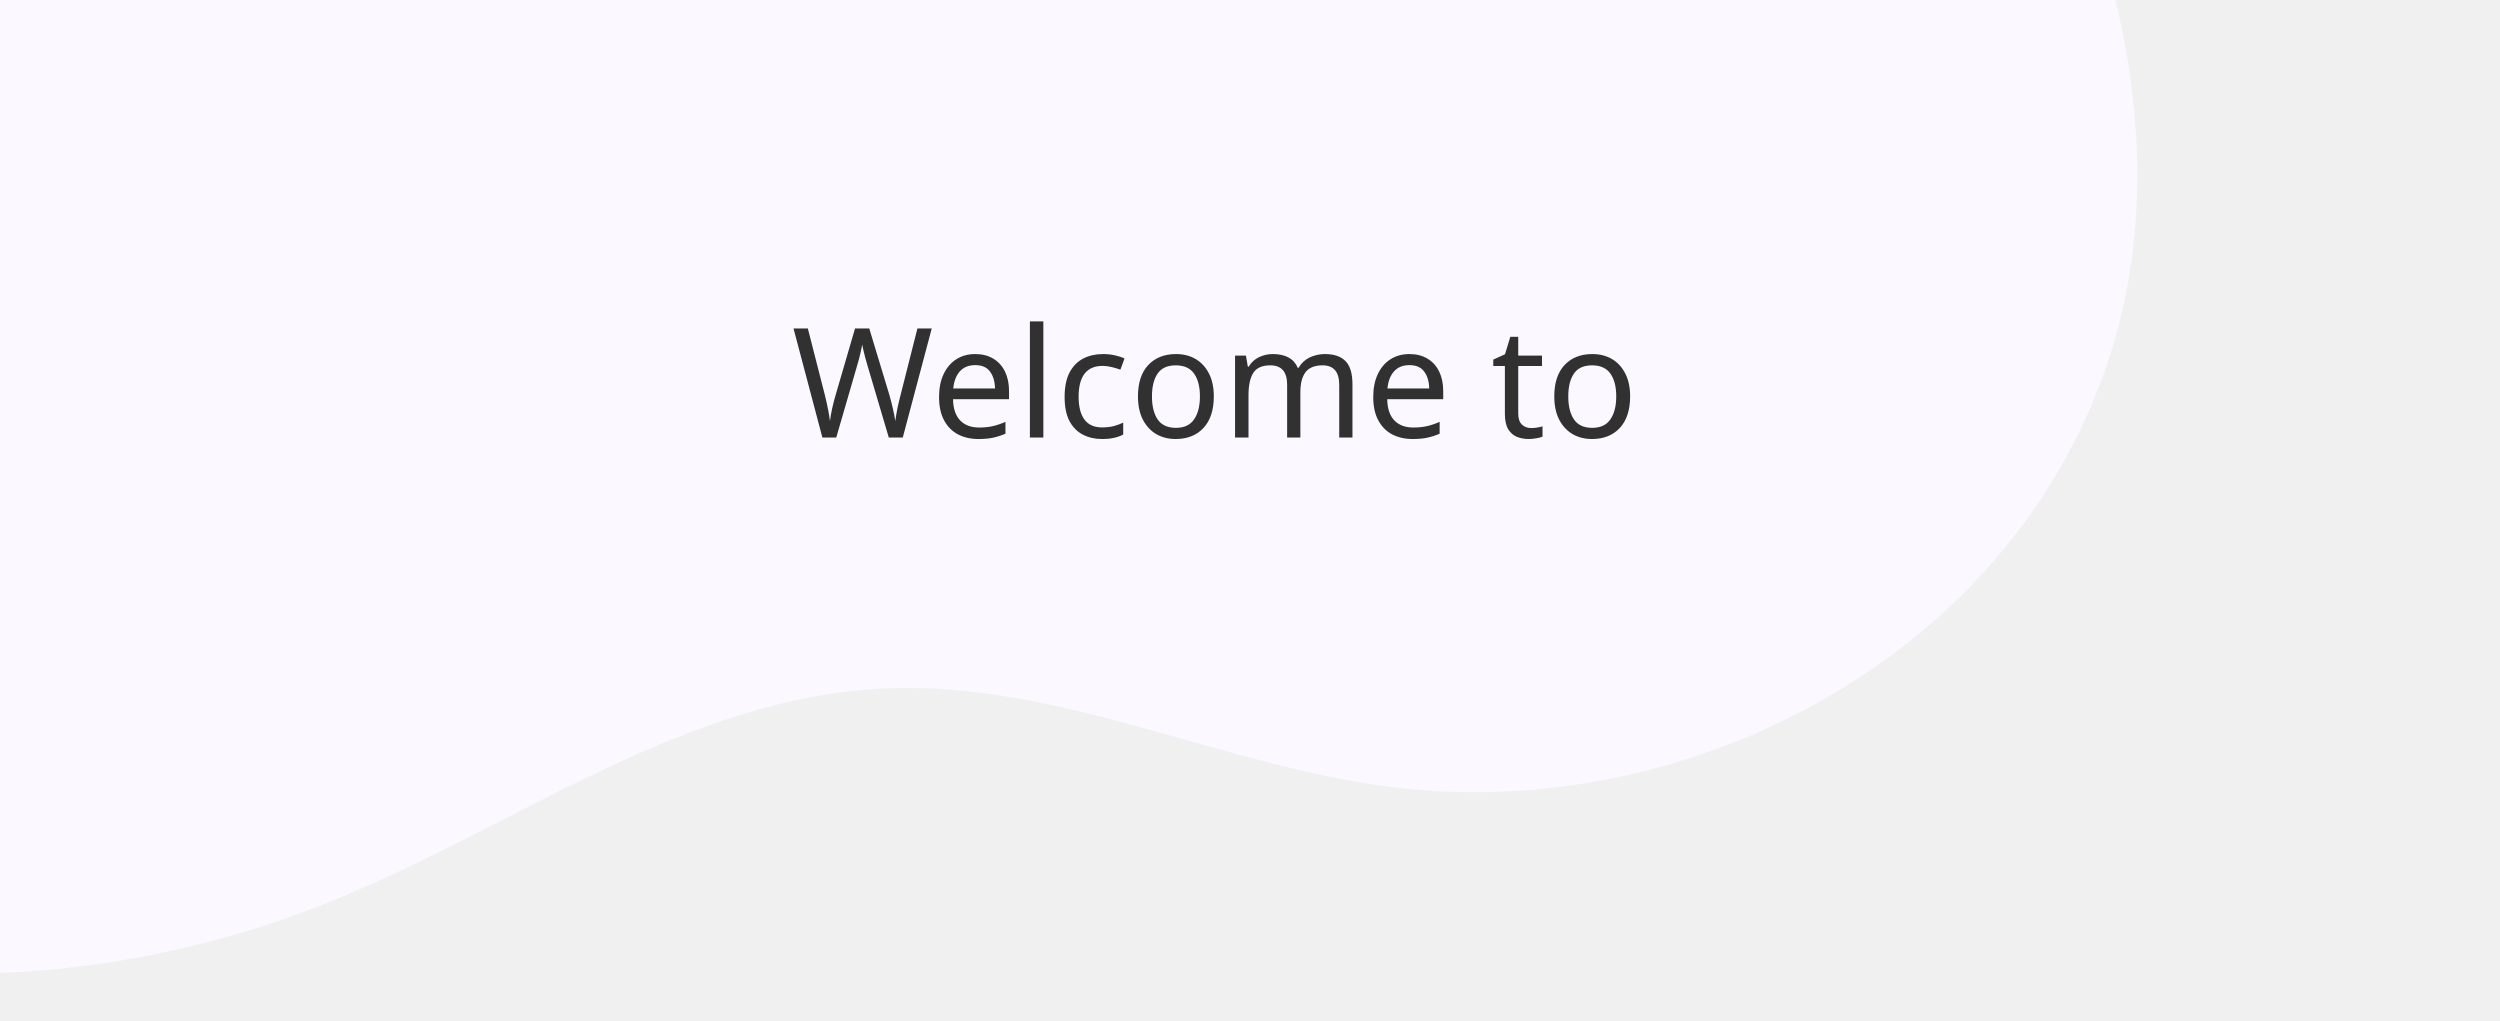
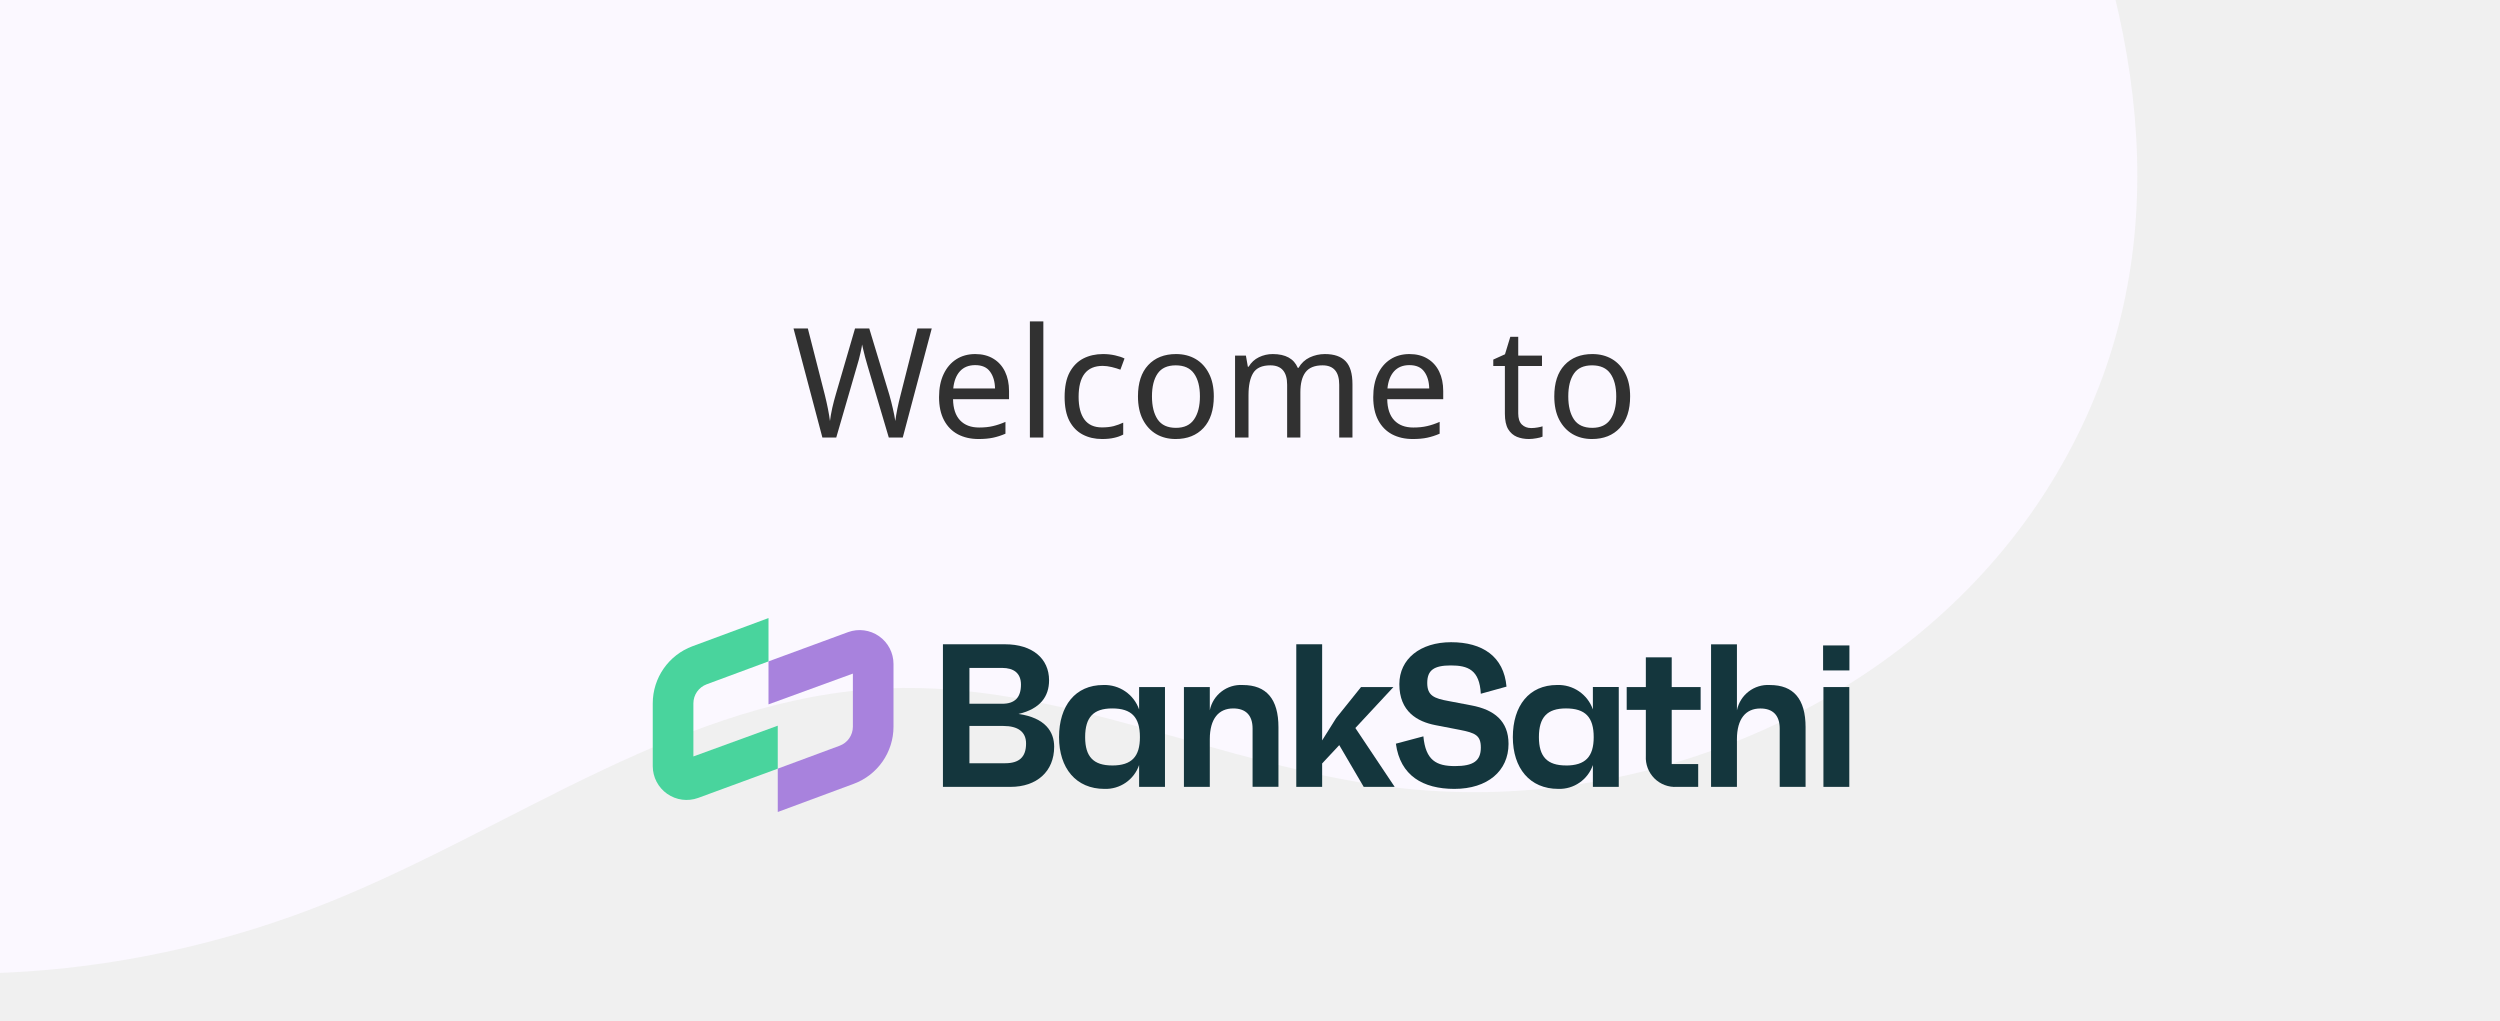
<svg xmlns="http://www.w3.org/2000/svg" id="Loginimg" width="360" height="147" viewBox="0 0 360 147">
  <defs>
    <clipPath id="clip-path">
      <rect id="Rectangle_168883" data-name="Rectangle 168883" width="360" height="147" fill="#fff" stroke="#707070" stroke-width="1" />
    </clipPath>
  </defs>
  <g id="Mask_Group_23" data-name="Mask Group 23" clip-path="url(#clip-path)">
    <path id="Path_205211" data-name="Path 205211" d="M387.717,181.863c-20.389,29.053-52.4,48.552-84.994,63.85q-14,6.563-28.305,12.386-9.939,4.072-19.979,7.869H36.174Q32.5,262.119,29.06,258.1C7.814,233.264-5.863,203.833,2.479,169.878,11,135.2,41.73,106.886,77.573,99.355c24.268-5.1,50.268-1.2,73.363-10.23,27.007-10.56,44.02-36.206,65.754-55.107,22.545-19.6,51.676-32.436,81.642-33.884s60.474,8.963,81.083,29.6c14.479,14.487,23.757,33.451,28.085,53.3A126.867,126.867,0,0,1,387.717,181.863Z" transform="translate(241.41 232.533) rotate(-161)" fill="#fbf8ff" />
+     <g id="bank_sathi" data-name="bank sathi" transform="translate(93.896 88.989)">
+       <path id="Path_208998" data-name="Path 208998" d="M1627,156.056c3.139-.733,4.4-2.523,4.4-4.84,0-3.139-2.405-5.192-6.336-5.192h-8.947v20.534h9.739c3.755,0,6.278-2.2,6.278-5.779C1632.137,158.638,1630.875,156.614,1627,156.056Zm-7.069-6.629h4.694c1.7,0,2.728.763,2.728,2.405,0,1.848-.88,2.757-2.7,2.757h-4.723Zm5.133,13.728h-5.133v-5.368h4.9c2.053,0,3.256.821,3.256,2.523C1628.089,162.275,1627.091,163.155,1625.067,163.155Z" transform="translate(-1574.23 -142.237)" fill="#14363d" />
+       <path id="Path_208999" data-name="Path 208999" d="M2274.208,373.2v3.227a5.261,5.261,0,0,0-5.163-3.52c-4.019,0-6.366,2.992-6.366,7.509,0,4.459,2.435,7.451,6.542,7.451a5.091,5.091,0,0,0,4.987-3.432v3.139h3.725V373.2Zm-3.872,11.293c-2.7,0-3.9-1.261-3.9-4.077,0-2.875,1.2-4.136,3.9-4.136,2.786,0,3.989,1.261,3.989,4.136C2274.326,383.234,2273.123,384.495,2270.336,384.495Z" transform="translate(-2204.072 -363.255)" fill="#14363d" />
+       <path id="Path_209000" data-name="Path 209000" d="M2966.508,372.908a4.562,4.562,0,0,0-4.752,3.637V373.2h-3.726v14.374h3.726v-6.864c0-2.963,1.29-4.429,3.373-4.429,1.789,0,2.787.968,2.787,2.9v8.389h3.726V378.98C2971.641,374.932,2969.91,372.908,2966.508,372.908Z" transform="translate(-2881.441 -363.255)" fill="#14363d" />
+       <path id="Path_209001" data-name="Path 209001" d="M3593.44,166.558h4.459l-5.662-8.477,5.485-5.9h-4.664l-3.579,4.459-2.024,3.227V146.024h-3.725v20.534h3.725v-3.373l2.464-2.64Z" transform="translate(-3490.962 -142.237)" fill="#14363d" />
+       <path id="Path_209002" data-name="Path 209002" d="M4146.9,155.8c4.782,0,7.8-2.581,7.8-6.483,0-3.285-2.054-4.928-5.368-5.544l-3.228-.616c-2.141-.381-3.109-.792-3.109-2.611s.939-2.523,3.4-2.523,4.137.645,4.313,4.077l3.7-1.027c-.381-4.341-3.461-6.395-7.978-6.395-4.431,0-7.452,2.405-7.452,6.043,0,3.96,2.611,5.4,5.192,5.9l3.491.675c2.259.44,3.051.792,3.051,2.552,0,1.907-1.057,2.669-3.726,2.669s-4.224-.821-4.547-4.283l-3.96,1.056C4139.1,153.9,4142.383,155.8,4146.9,155.8Z" transform="translate(-4031.368 -131.189)" fill="#14363d" />
+       <path id="Path_209003" data-name="Path 209003" d="M4801.218,373.2v3.227a5.259,5.259,0,0,0-5.162-3.52c-4.019,0-6.365,2.992-6.365,7.509,0,4.459,2.435,7.451,6.541,7.451a5.09,5.09,0,0,0,4.986-3.432v3.139h3.727V373.2Zm-3.872,11.294c-2.7,0-3.9-1.261-3.9-4.077,0-2.875,1.2-4.136,3.9-4.136,2.787,0,3.99,1.261,3.99,4.136C4801.336,383.236,4800.133,384.5,4797.346,384.5Z" transform="translate(-4665.739 -363.257)" fill="#14363d" />
+       <path id="Path_209004" data-name="Path 209004" d="M5434.427,226.2v-3.285h-4.165v-4.283h-3.726v4.283h-2.757V226.2h2.757v6.629a4.219,4.219,0,0,0,4.46,4.459h3.079V234h-3.813v-7.8Z" transform="translate(-5283.431 -212.965)" fill="#14363d" />
+       <path id="Path_209005" data-name="Path 209005" d="M5902.078,151.893a4.561,4.561,0,0,0-4.751,3.637v-9.5H5893.6V166.56h3.726V159.7c0-2.963,1.29-4.429,3.372-4.429,1.79,0,2.788.968,2.788,2.9v8.389h3.725v-8.595C5907.211,153.917,5905.481,151.893,5902.078,151.893Z" transform="translate(-5741.104 -142.239)" fill="#14363d" />
+       <path id="Path_209006" data-name="Path 209006" d="M6519.311,398.628h3.726V384.254h-3.726Z" transform="translate(-6350.634 -374.307)" fill="#14363d" />
+       <path id="Path_209007" data-name="Path 209007" d="M6517.491,152.485h3.791v3.6h-3.791Z" transform="translate(-6348.862 -148.531)" fill="#14363d" />
+       <path id="Path_209008" data-name="Path 209008" d="M656.76,80.775a2.925,2.925,0,0,1-1.908,2.742l-8.908,3.3v6.241L656.884,89a8.774,8.774,0,0,0,5.725-8.227V71.738a4.875,4.875,0,0,0-6.539-4.582l-11.462,4.215v6.19l12.151-4.432Z" transform="translate(-627.841 -65.12)" fill="#a882dd" />
+       <path id="Path_209009" data-name="Path 209009" d="M5.952,12.293A2.925,2.925,0,0,1,7.861,9.551l8.908-3.3V.011L5.828,4.066A8.774,8.774,0,0,0,.1,12.293V21.33a4.875,4.875,0,0,0,6.538,4.582L18.1,21.7v-6.19L5.952,19.939Z" transform="translate(0)" fill="#49d49d" />
+     </g>
  </g>
  <text id="Welcome_to" data-name="Welcome to" transform="translate(114 63)" fill="#313131" font-size="22" font-family="Poppins-Medium, Poppins" font-weight="500">
    <tspan x="0" y="0">Welcome to</tspan>
  </text>
</svg>
